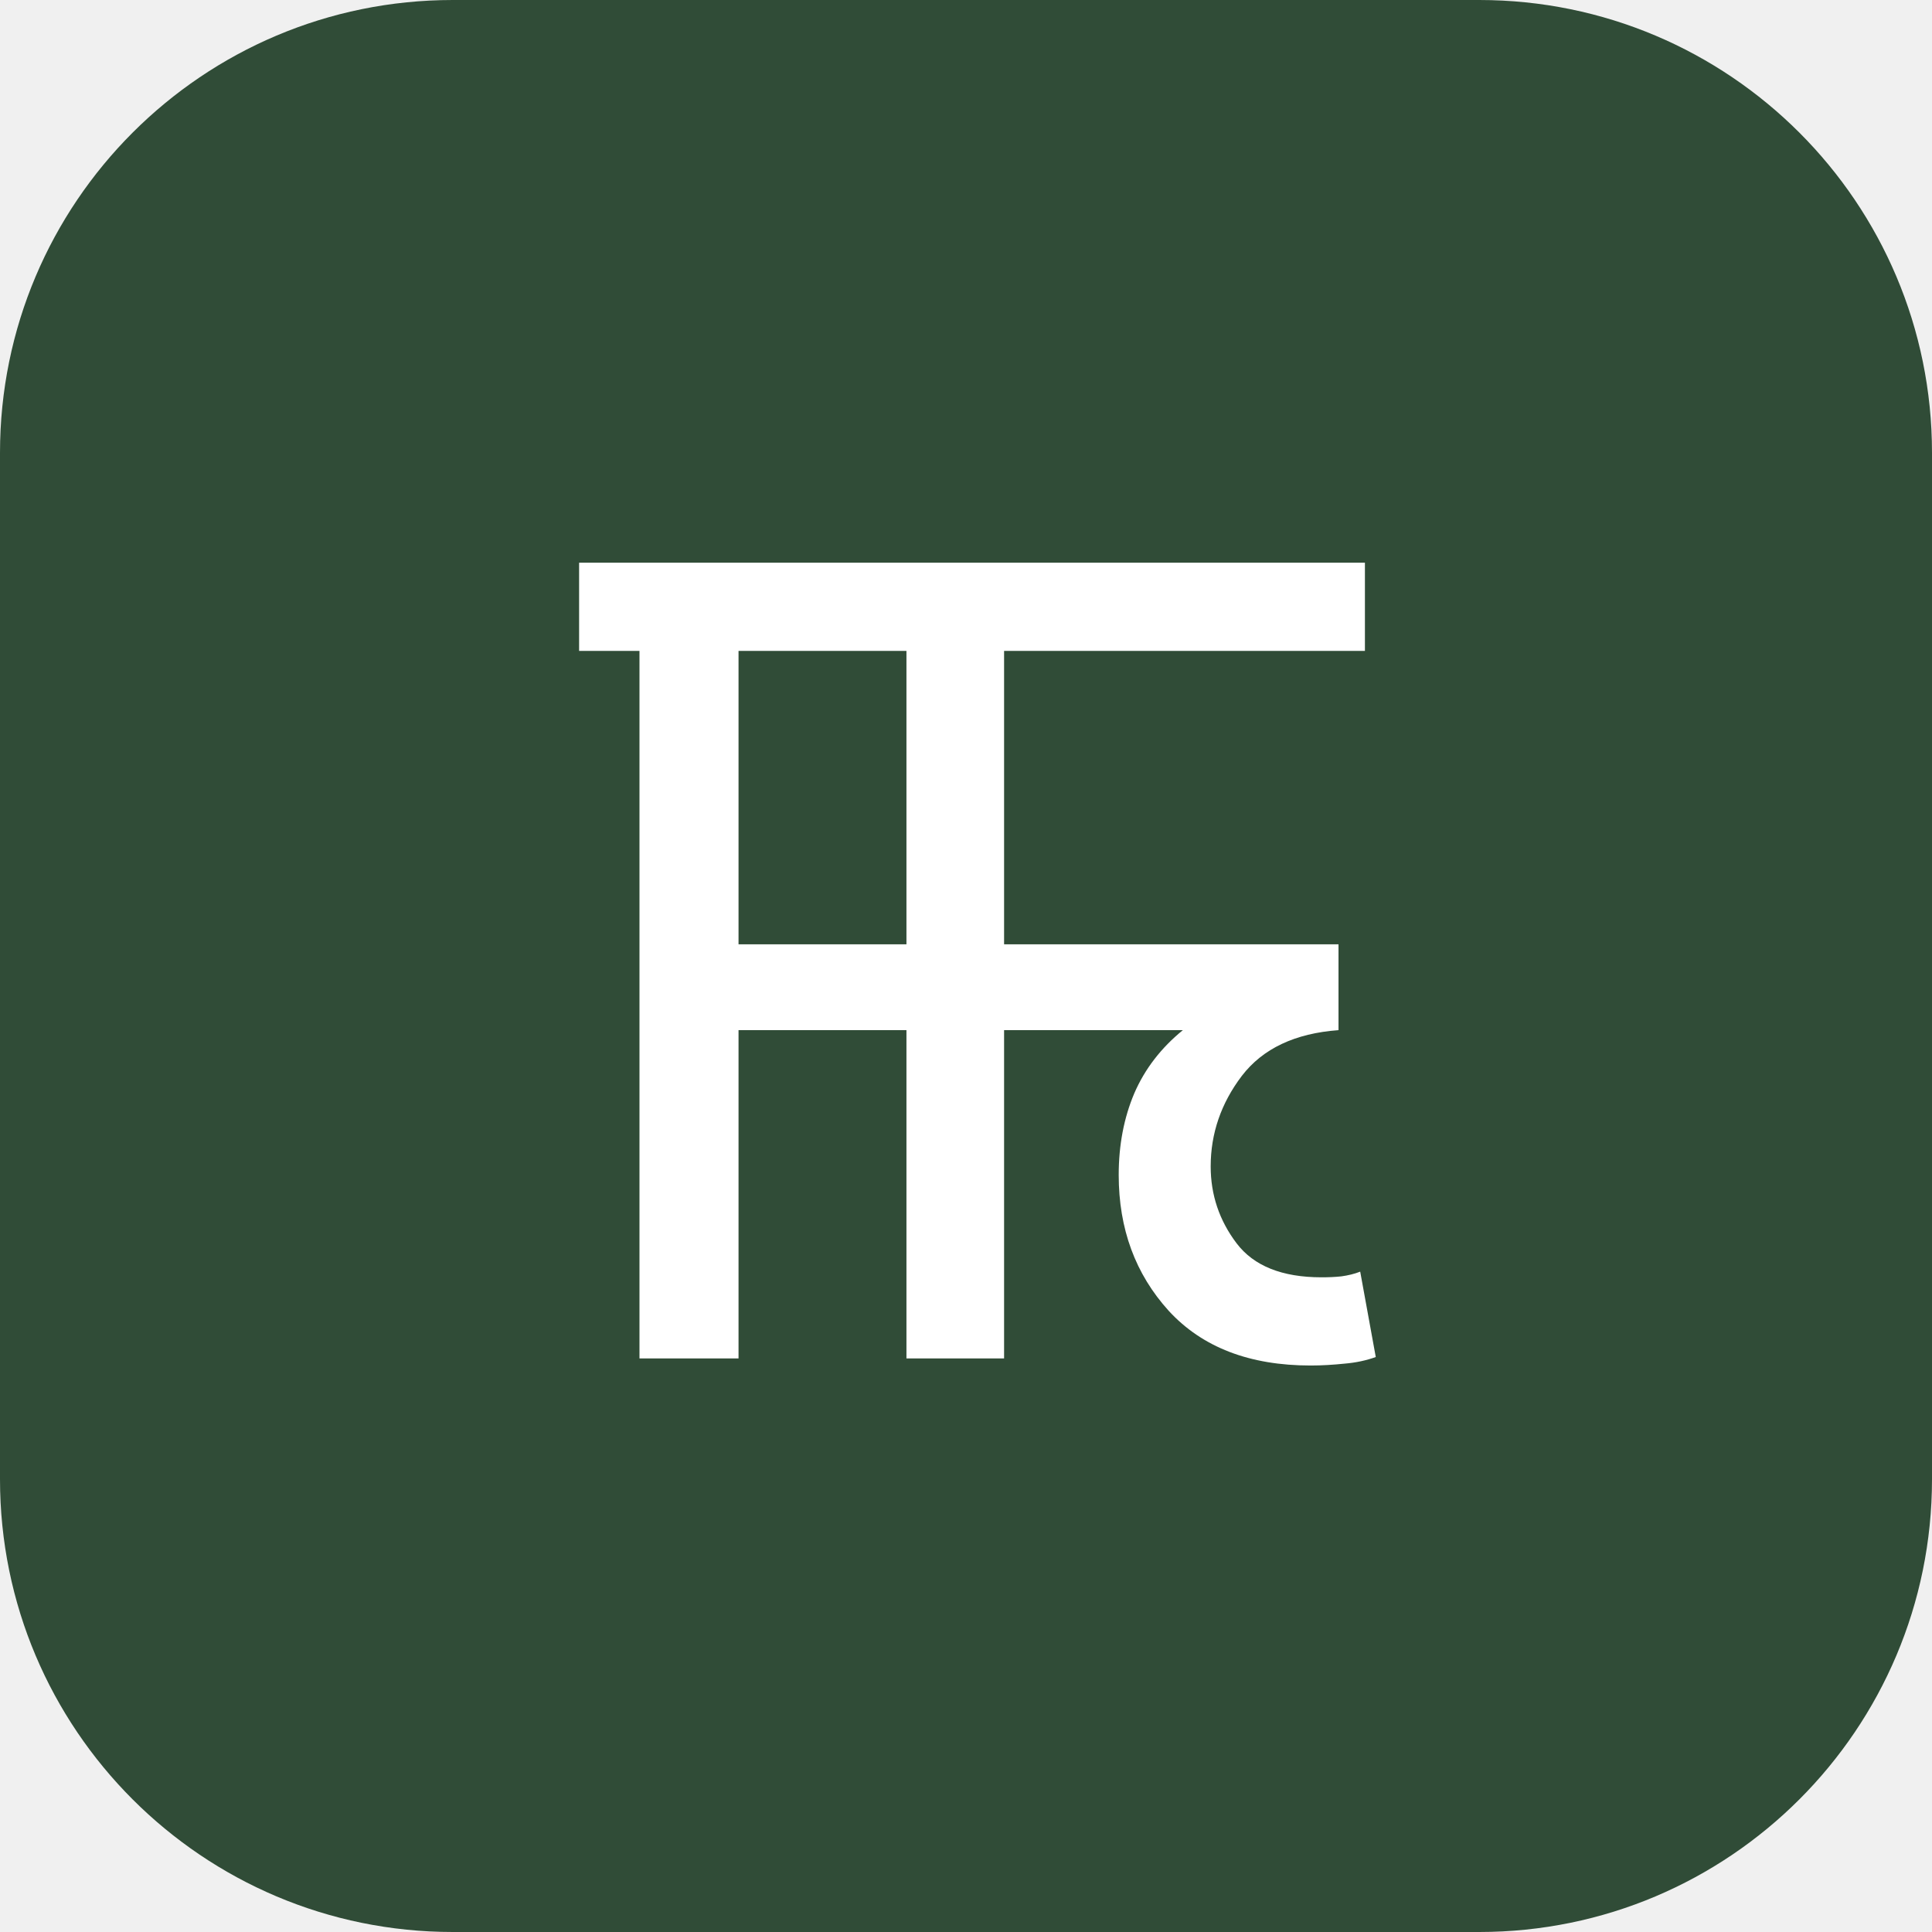
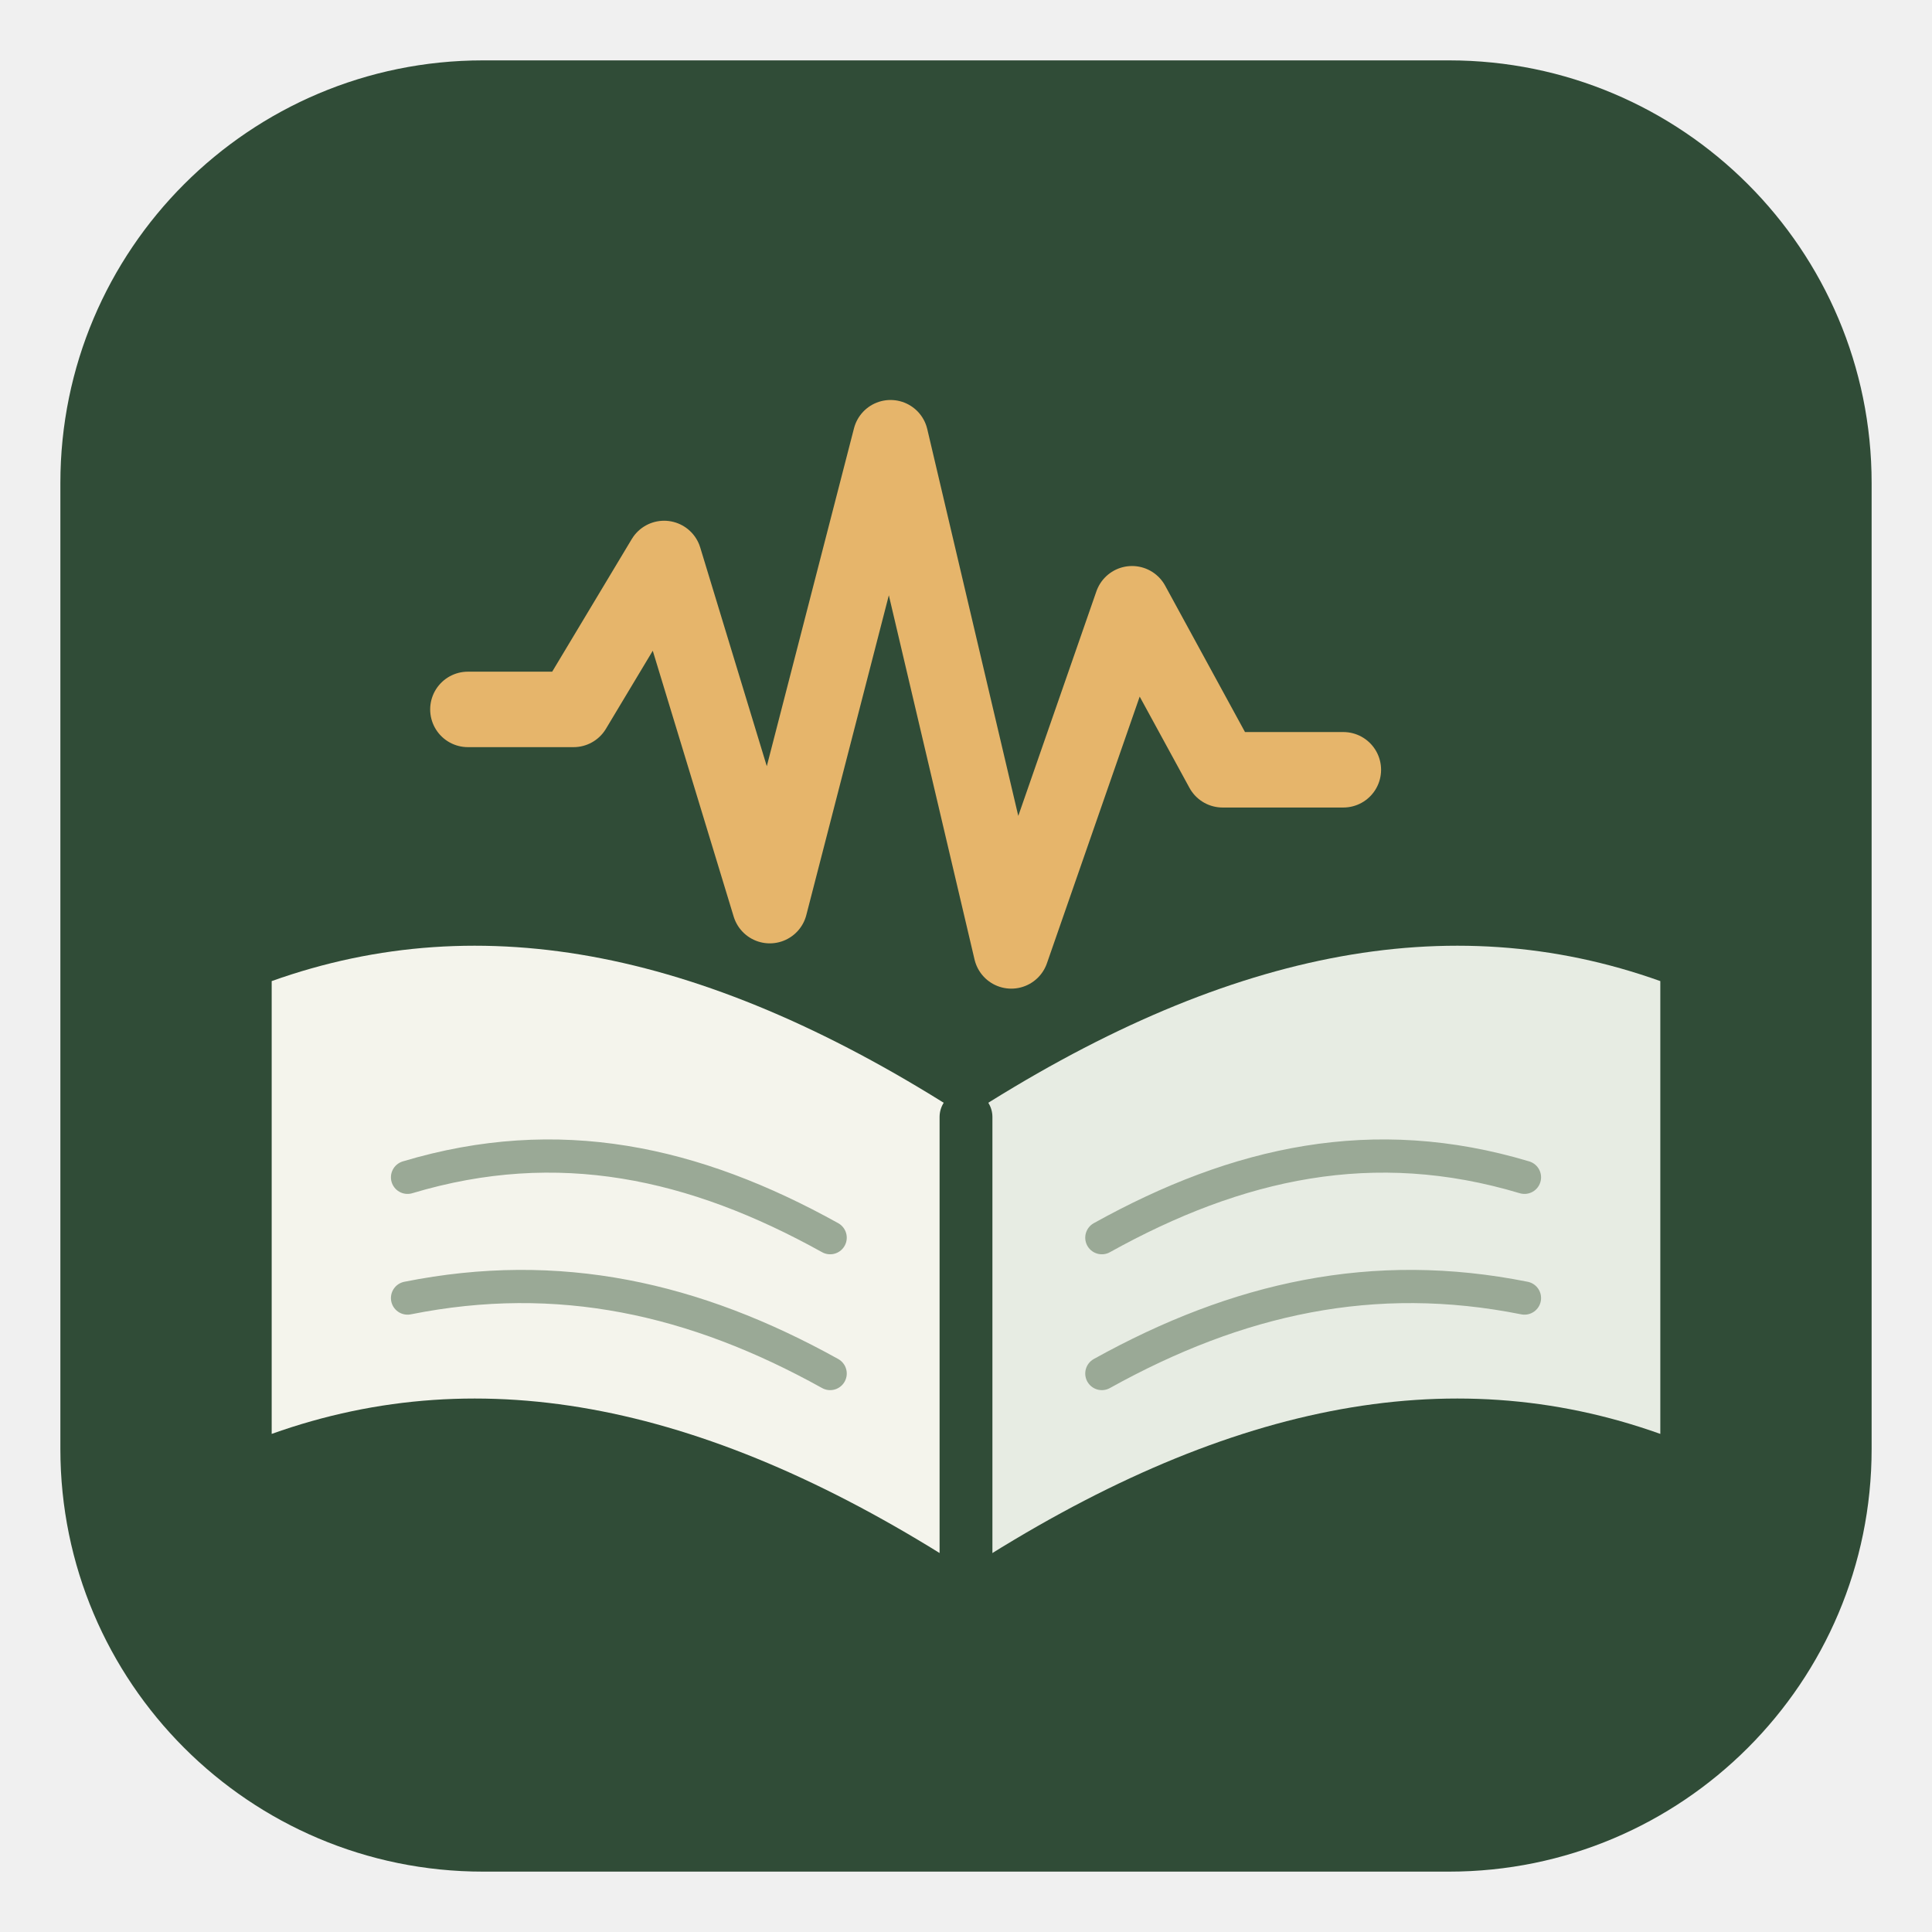
- <svg xmlns="http://www.w3.org/2000/svg" viewBox="0 0 64 64">
-   <rect width="64" height="64" rx="15" fill="#304c37" />
-   <text x="32" y="45" text-anchor="middle" font-size="40" fill="#ffffff" font-family="sans-serif">ꯃ</text>
+ <svg xmlns="http://www.w3.org/2000/svg" viewBox="0 0 128 128" role="img" aria-labelledby="title desc">
+   <rect x="4" y="4" width="120" height="120" rx="28" fill="#304c37" />
+   <path d="M31 47h7l6-10 7 23 8-31 8 34 8-23 6 11h8" fill="none" stroke="#e6b56b" stroke-width="5" stroke-linecap="round" stroke-linejoin="round" />
+   <path d="M18 65c14-5 29-2 46 9v30c-17-11-32-14-46-9z" fill="#f4f4ec" />
+   <path d="M64 74c17-11 32-14 46-9v30c-14-5-29-2-46 9z" fill="#e7ece3" />
+   <path d="M64 74v30" fill="none" stroke="#304c37" stroke-width="3.5" stroke-linecap="round" />
+   <path d="M27 78c10-3 19-1 28 4M27 86c10-2 19 0 28 5M73 82c9-5 18-7 28-4M73 91c9-5 18-7 28-5" fill="none" stroke="#9aa996" stroke-width="2.2" stroke-linecap="round" />
</svg>
